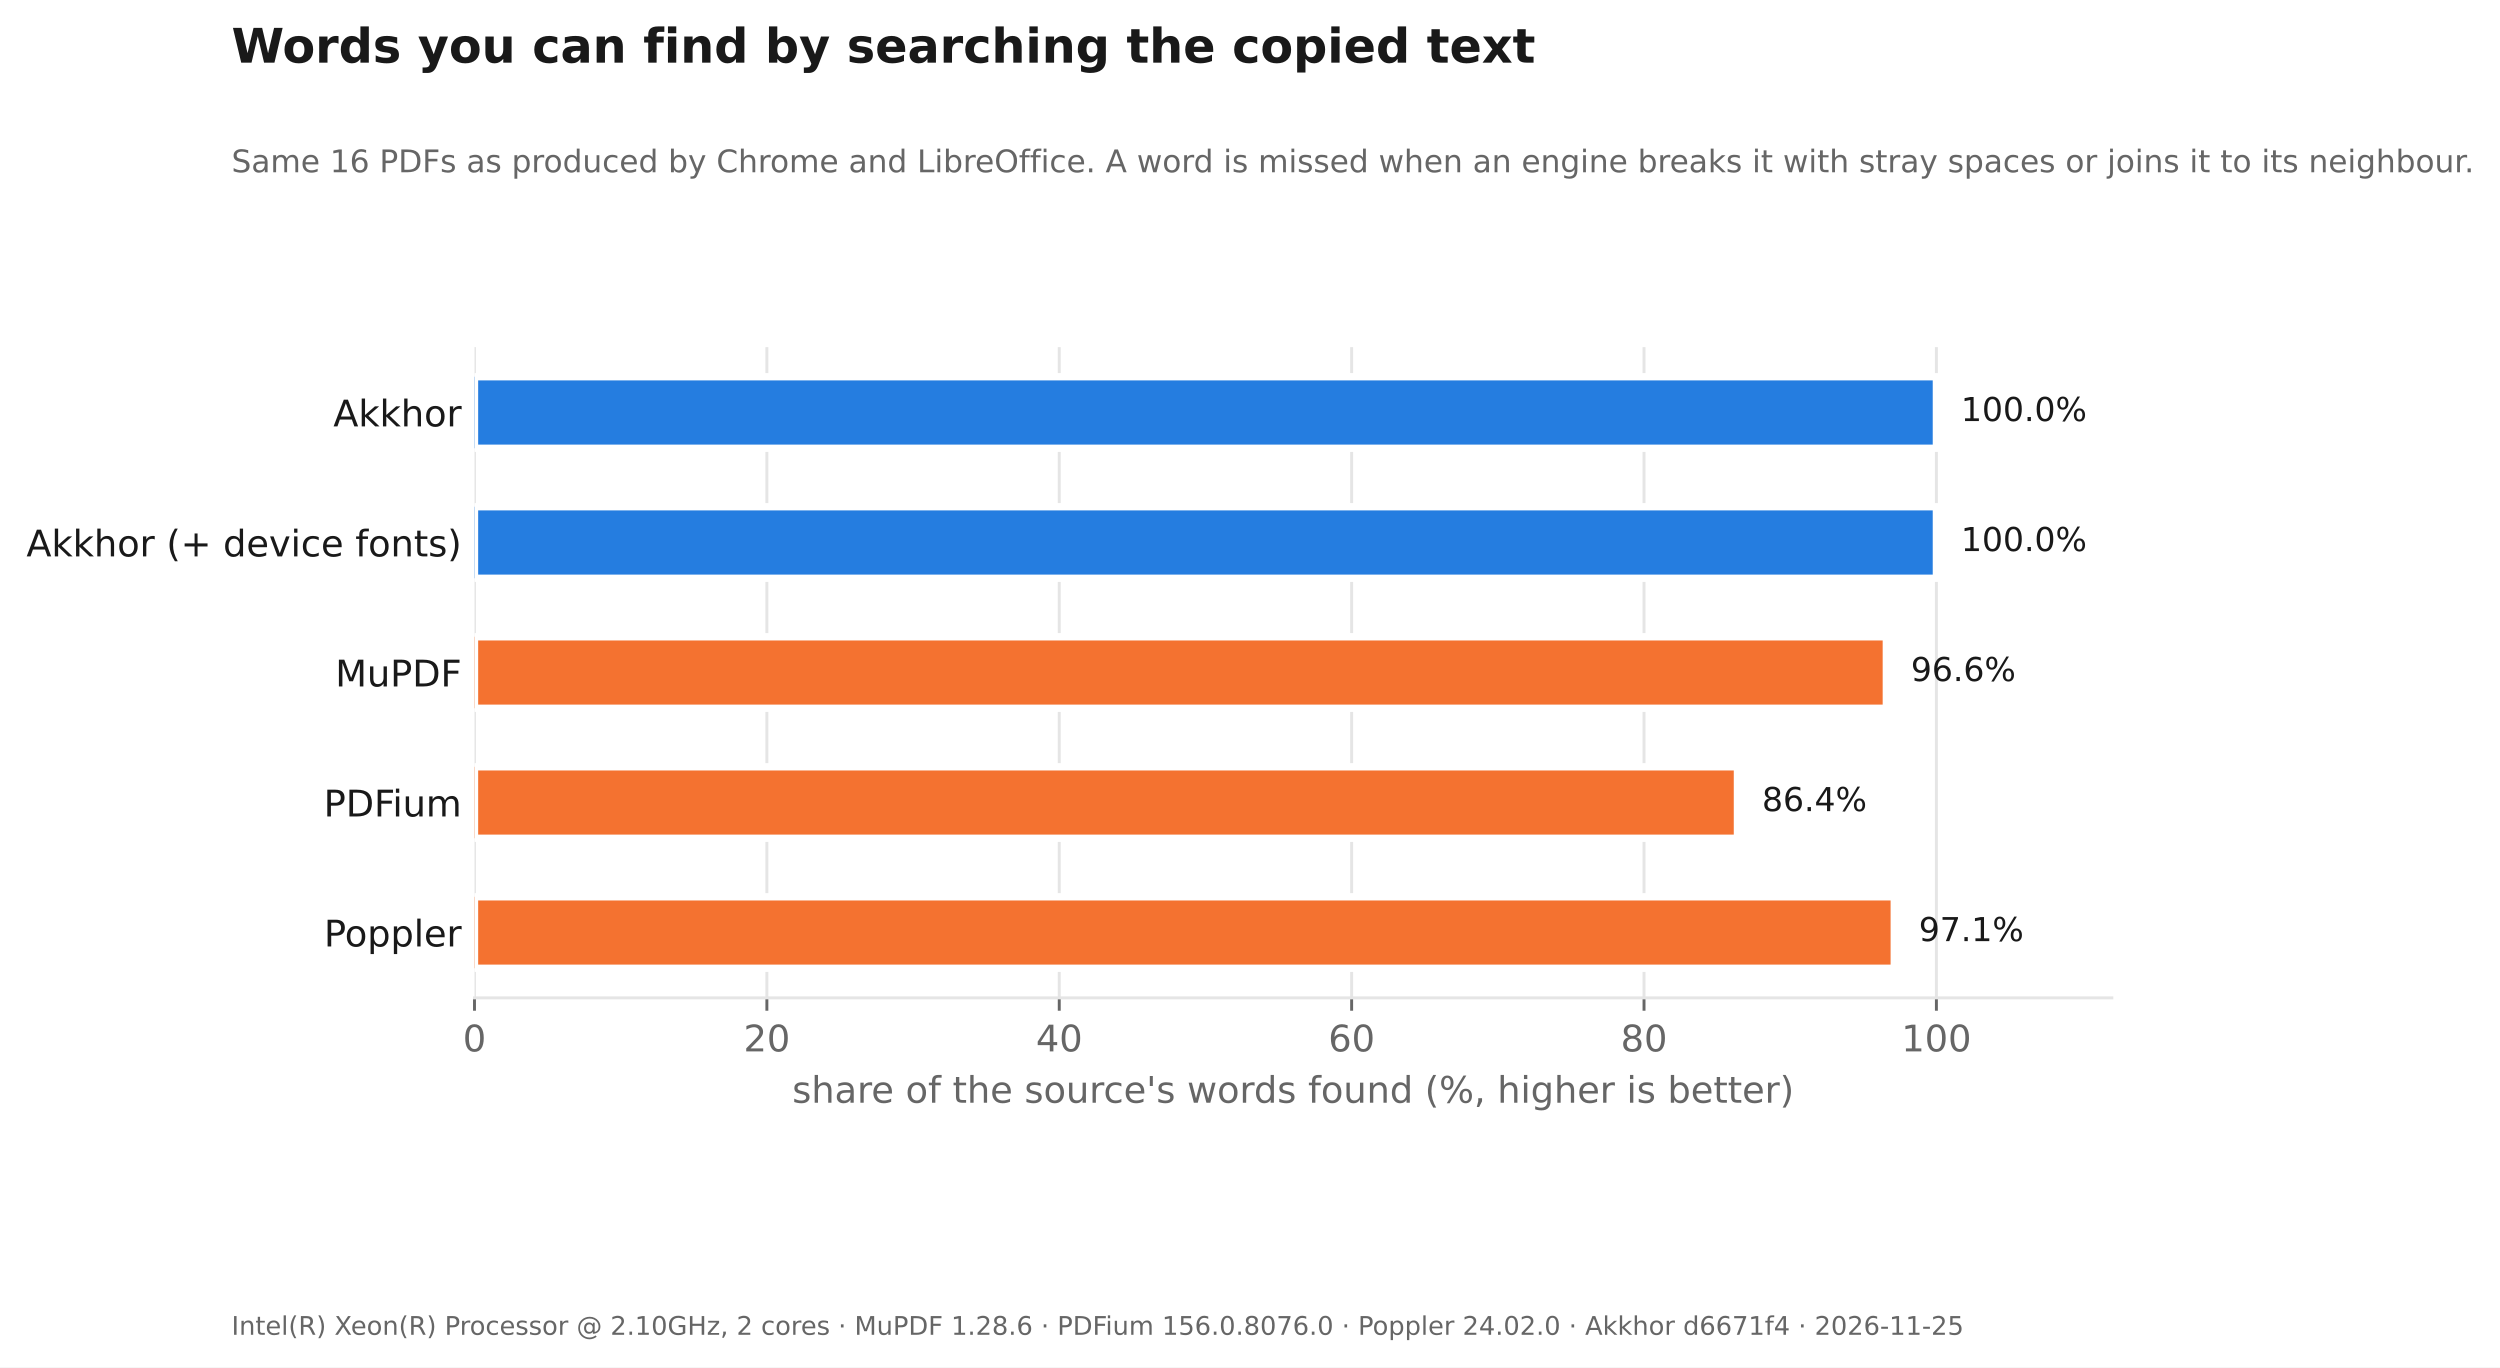
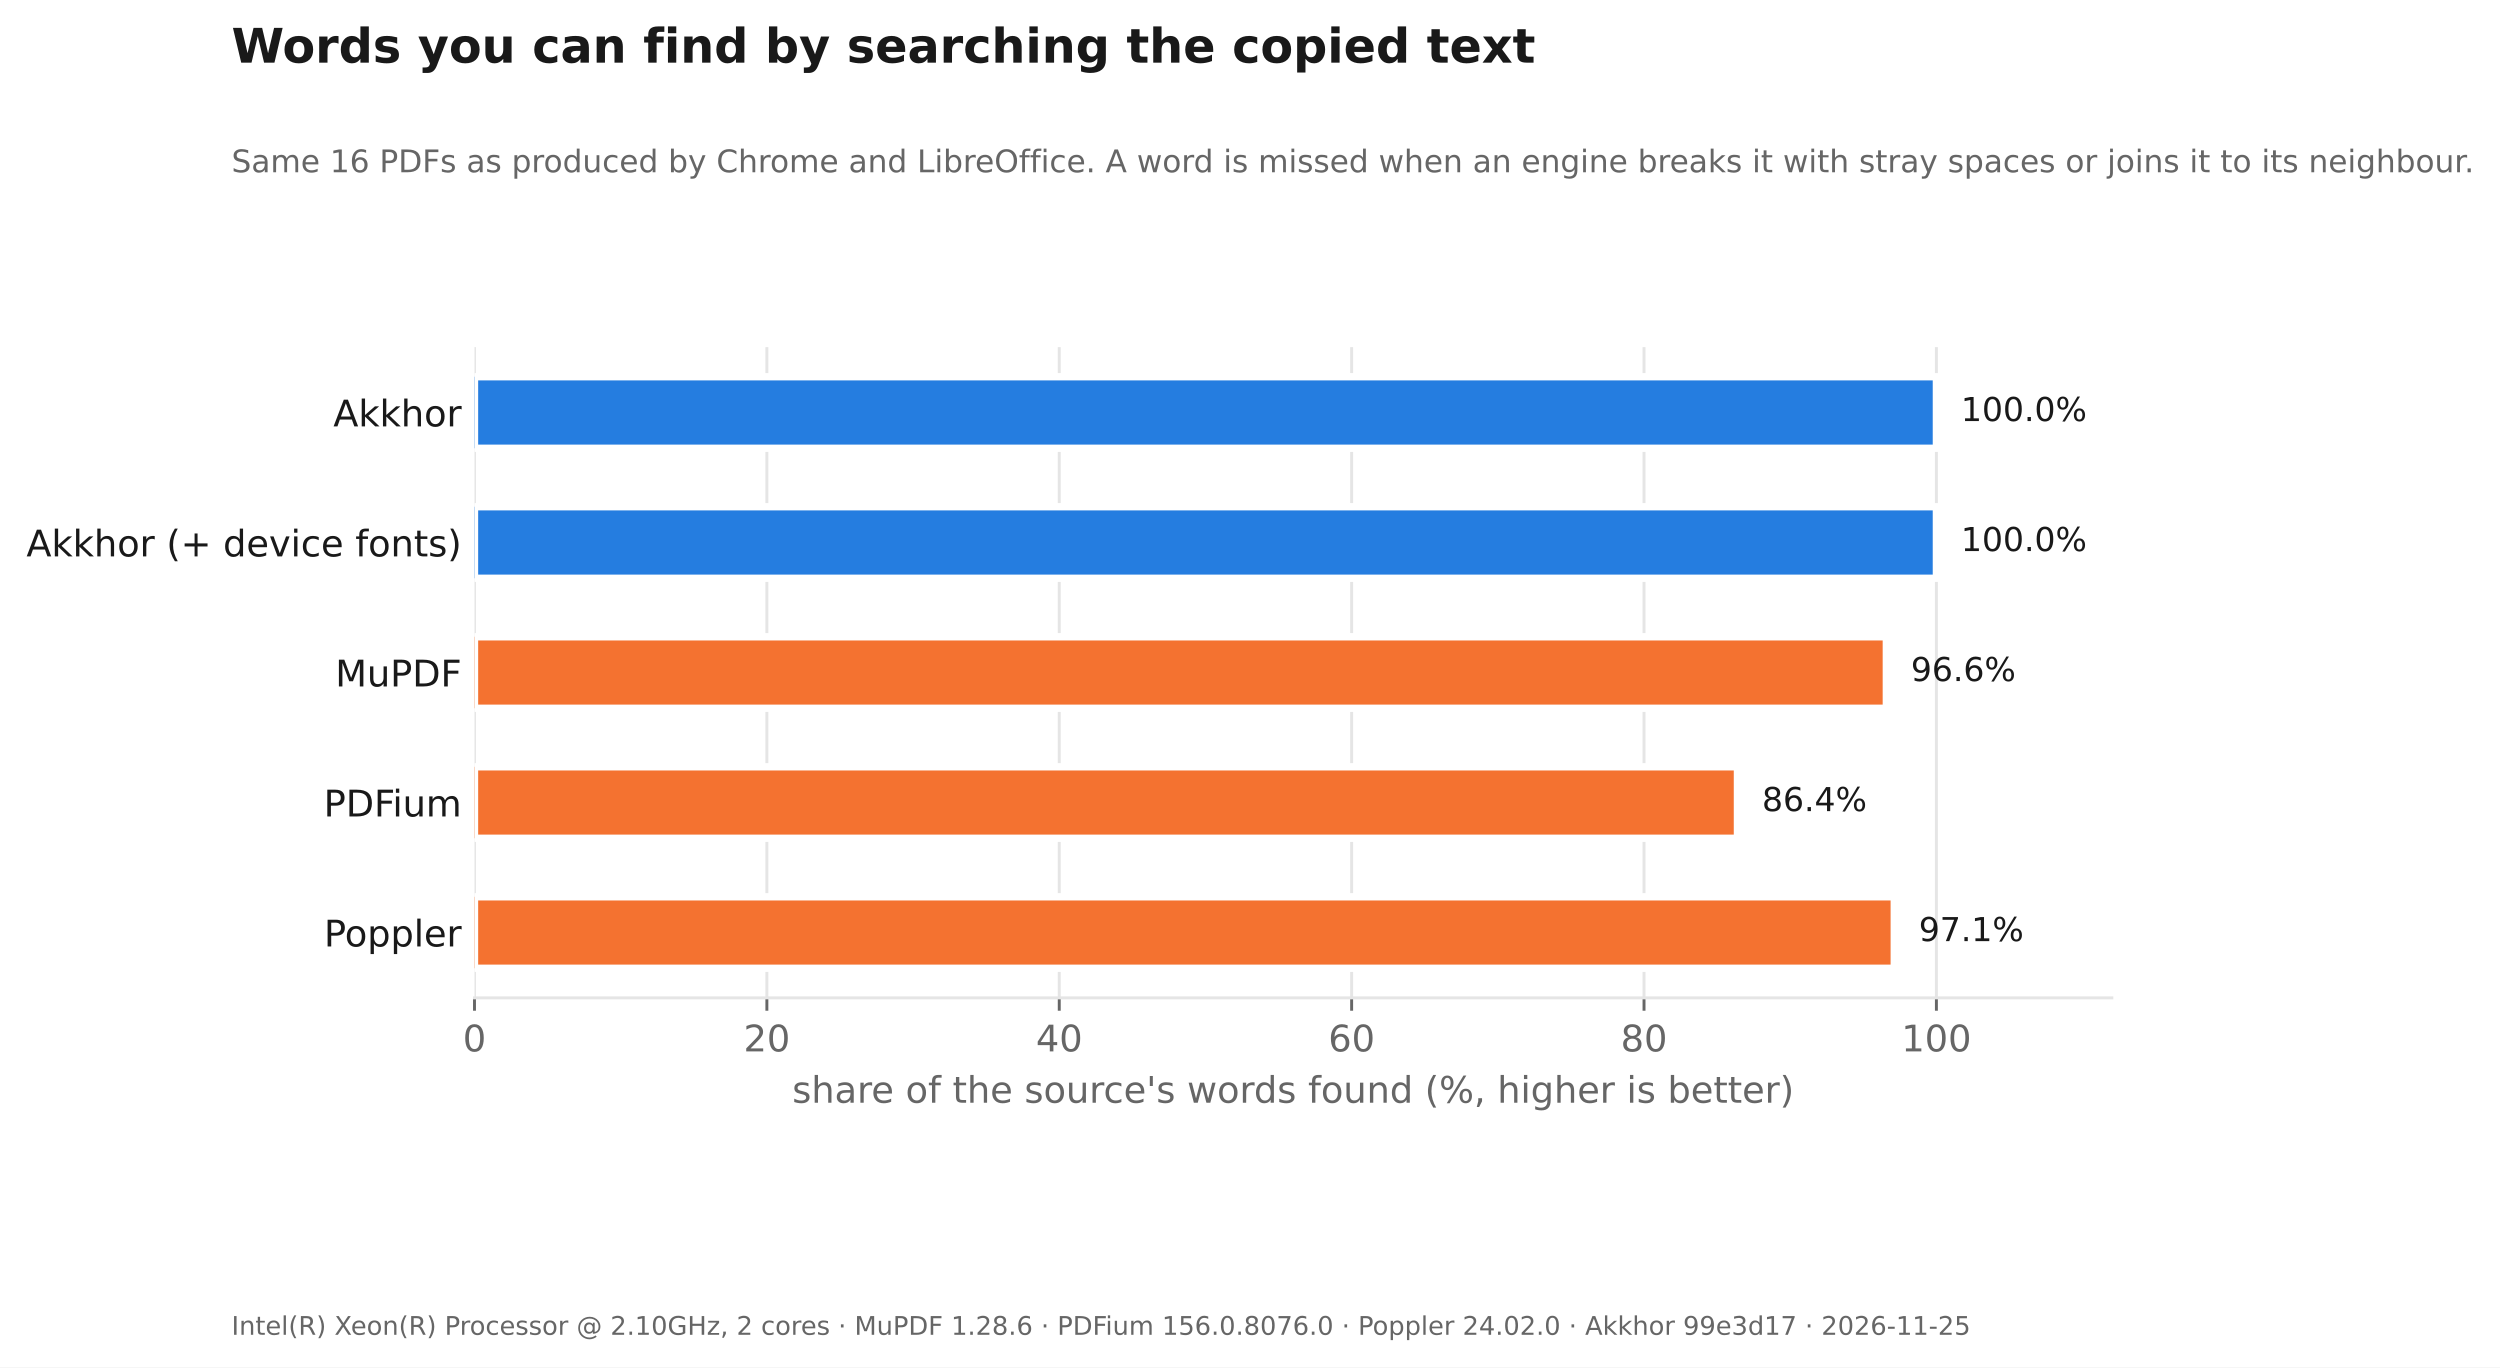
<svg xmlns="http://www.w3.org/2000/svg" xmlns:xlink="http://www.w3.org/1999/xlink" width="681.591pt" height="372.802pt" viewBox="0 0 681.591 372.802" version="1.1">
  <defs>
    <style type="text/css">*{stroke-linejoin: round; stroke-linecap: butt}</style>
  </defs>
  <g id="figure_1">
    <g id="patch_1">
      <path d="M 0 372.802  L 681.591 372.802  L 681.591 -0  L 0 -0  z " style="fill: #ffffff" />
    </g>
    <g id="axes_1">
      <g id="patch_2">
        <path d="M 129.363 272.057  L 575.763 272.057  L 575.763 94.649  L 129.363 94.649  z " style="fill: #ffffff" />
      </g>
      <g id="matplotlib.axis_1">
        <g id="xtick_1">
          <g id="line2d_1">
-             <path d="M 129.363 272.057  L 129.363 94.649  " clip-path="url(#pd5b347a4d4)" style="fill: none; stroke: #e5e5e5; stroke-width: 0.8; stroke-linecap: square" />
+             <path d="M 129.363 272.057  L 129.363 94.649  " clip-path="url(#p31f964d1e1)" style="fill: none; stroke: #e5e5e5; stroke-width: 0.8; stroke-linecap: square" />
          </g>
          <g id="line2d_2">
            <defs>
-               <path id="mc616bbad90" d="M 0 0  L 0 3.5  " style="stroke: #666666; stroke-width: 0.8" />
+               <path id="m100ad46e53" d="M 0 0  L 0 3.5  " style="stroke: #666666; stroke-width: 0.8" />
            </defs>
            <g>
-               <use xlink:href="#mc616bbad90" x="129.363" y="272.057" style="fill: #666666; stroke: #666666; stroke-width: 0.8" />
+               <use xlink:href="#m100ad46e53" x="129.363" y="272.057" style="fill: #666666; stroke: #666666; stroke-width: 0.8" />
            </g>
          </g>
          <g id="text_1">
            <text style="font-size: 10px; font-family: 'DejaVu Sans'; text-anchor: middle; fill: #666666" x="129.363" y="286.655" transform="rotate(-0 129.3625 286.6547)">0</text>
          </g>
        </g>
        <g id="xtick_2">
          <g id="line2d_3">
-             <path d="M 209.077 272.057  L 209.077 94.649  " clip-path="url(#pd5b347a4d4)" style="fill: none; stroke: #e5e5e5; stroke-width: 0.8; stroke-linecap: square" />
+             <path d="M 209.077 272.057  L 209.077 94.649  " clip-path="url(#p31f964d1e1)" style="fill: none; stroke: #e5e5e5; stroke-width: 0.8; stroke-linecap: square" />
          </g>
          <g id="line2d_4">
            <g>
-               <use xlink:href="#mc616bbad90" x="209.077" y="272.057" style="fill: #666666; stroke: #666666; stroke-width: 0.8" />
+               <use xlink:href="#m100ad46e53" x="209.077" y="272.057" style="fill: #666666; stroke: #666666; stroke-width: 0.8" />
            </g>
          </g>
          <g id="text_2">
            <text style="font-size: 10px; font-family: 'DejaVu Sans'; text-anchor: middle; fill: #666666" x="209.077" y="286.655" transform="rotate(-0 209.0768 286.6547)">20</text>
          </g>
        </g>
        <g id="xtick_3">
          <g id="line2d_5">
-             <path d="M 288.791 272.057  L 288.791 94.649  " clip-path="url(#pd5b347a4d4)" style="fill: none; stroke: #e5e5e5; stroke-width: 0.8; stroke-linecap: square" />
+             <path d="M 288.791 272.057  L 288.791 94.649  " clip-path="url(#p31f964d1e1)" style="fill: none; stroke: #e5e5e5; stroke-width: 0.8; stroke-linecap: square" />
          </g>
          <g id="line2d_6">
            <g>
-               <use xlink:href="#mc616bbad90" x="288.791" y="272.057" style="fill: #666666; stroke: #666666; stroke-width: 0.8" />
+               <use xlink:href="#m100ad46e53" x="288.791" y="272.057" style="fill: #666666; stroke: #666666; stroke-width: 0.8" />
            </g>
          </g>
          <g id="text_3">
            <text style="font-size: 10px; font-family: 'DejaVu Sans'; text-anchor: middle; fill: #666666" x="288.791" y="286.655" transform="rotate(-0 288.7911 286.6547)">40</text>
          </g>
        </g>
        <g id="xtick_4">
          <g id="line2d_7">
-             <path d="M 368.505 272.057  L 368.505 94.649  " clip-path="url(#pd5b347a4d4)" style="fill: none; stroke: #e5e5e5; stroke-width: 0.8; stroke-linecap: square" />
+             <path d="M 368.505 272.057  L 368.505 94.649  " clip-path="url(#p31f964d1e1)" style="fill: none; stroke: #e5e5e5; stroke-width: 0.8; stroke-linecap: square" />
          </g>
          <g id="line2d_8">
            <g>
-               <use xlink:href="#mc616bbad90" x="368.505" y="272.057" style="fill: #666666; stroke: #666666; stroke-width: 0.8" />
+               <use xlink:href="#m100ad46e53" x="368.505" y="272.057" style="fill: #666666; stroke: #666666; stroke-width: 0.8" />
            </g>
          </g>
          <g id="text_4">
            <text style="font-size: 10px; font-family: 'DejaVu Sans'; text-anchor: middle; fill: #666666" x="368.505" y="286.655" transform="rotate(-0 368.5054 286.6547)">60</text>
          </g>
        </g>
        <g id="xtick_5">
          <g id="line2d_9">
-             <path d="M 448.22 272.057  L 448.22 94.649  " clip-path="url(#pd5b347a4d4)" style="fill: none; stroke: #e5e5e5; stroke-width: 0.8; stroke-linecap: square" />
+             <path d="M 448.22 272.057  L 448.22 94.649  " clip-path="url(#p31f964d1e1)" style="fill: none; stroke: #e5e5e5; stroke-width: 0.8; stroke-linecap: square" />
          </g>
          <g id="line2d_10">
            <g>
-               <use xlink:href="#mc616bbad90" x="448.22" y="272.057" style="fill: #666666; stroke: #666666; stroke-width: 0.8" />
+               <use xlink:href="#m100ad46e53" x="448.22" y="272.057" style="fill: #666666; stroke: #666666; stroke-width: 0.8" />
            </g>
          </g>
          <g id="text_5">
            <text style="font-size: 10px; font-family: 'DejaVu Sans'; text-anchor: middle; fill: #666666" x="448.22" y="286.655" transform="rotate(-0 448.2196 286.6547)">80</text>
          </g>
        </g>
        <g id="xtick_6">
          <g id="line2d_11">
-             <path d="M 527.934 272.057  L 527.934 94.649  " clip-path="url(#pd5b347a4d4)" style="fill: none; stroke: #e5e5e5; stroke-width: 0.8; stroke-linecap: square" />
+             <path d="M 527.934 272.057  L 527.934 94.649  " clip-path="url(#p31f964d1e1)" style="fill: none; stroke: #e5e5e5; stroke-width: 0.8; stroke-linecap: square" />
          </g>
          <g id="line2d_12">
            <g>
-               <use xlink:href="#mc616bbad90" x="527.934" y="272.057" style="fill: #666666; stroke: #666666; stroke-width: 0.8" />
+               <use xlink:href="#m100ad46e53" x="527.934" y="272.057" style="fill: #666666; stroke: #666666; stroke-width: 0.8" />
            </g>
          </g>
          <g id="text_6">
            <text style="font-size: 10px; font-family: 'DejaVu Sans'; text-anchor: middle; fill: #666666" x="527.934" y="286.655" transform="rotate(-0 527.9339 286.6547)">100</text>
          </g>
        </g>
        <g id="text_7">
          <text style="font-size: 10px; font-family: 'DejaVu Sans'; text-anchor: middle; fill: #666666" x="352.562" y="300.655" transform="rotate(-0 352.5625 300.6555)">share of the source's words found (%, higher is better)</text>
        </g>
      </g>
      <g id="matplotlib.axis_2">
        <g id="ytick_1">
          <g id="line2d_13" />
          <g id="text_8">
            <text style="font-size: 10px; font-family: 'DejaVu Sans'; text-anchor: end; fill: #191919" x="125.862" y="116.26" transform="rotate(-0 125.8625 116.2599)">Akkhor</text>
          </g>
        </g>
        <g id="ytick_2">
          <g id="line2d_14" />
          <g id="text_9">
            <text style="font-size: 10px; font-family: 'DejaVu Sans'; text-anchor: end; fill: #191919" x="125.862" y="151.706" transform="rotate(-0 125.8625 151.7061)">Akkhor (+ device fonts)</text>
          </g>
        </g>
        <g id="ytick_3">
          <g id="line2d_15" />
          <g id="text_10">
            <text style="font-size: 10px; font-family: 'DejaVu Sans'; text-anchor: end; fill: #191919" x="125.862" y="187.152" transform="rotate(-0 125.8625 187.1518)">MuPDF</text>
          </g>
        </g>
        <g id="ytick_4">
          <g id="line2d_16" />
          <g id="text_11">
            <text style="font-size: 10px; font-family: 'DejaVu Sans'; text-anchor: end; fill: #191919" x="125.862" y="222.598" transform="rotate(-0 125.8625 222.5984)">PDFium</text>
          </g>
        </g>
        <g id="ytick_5">
          <g id="line2d_17" />
          <g id="text_12">
            <text style="font-size: 10px; font-family: 'DejaVu Sans'; text-anchor: end; fill: #191919" x="125.862" y="258.045" transform="rotate(-0 125.8625 258.0445)">Poppler</text>
          </g>
        </g>
      </g>
      <g id="patch_3">
-         <path d="M 129.363 122.208  L 527.934 122.208  L 527.934 102.713  L 129.363 102.713  z " clip-path="url(#pd5b347a4d4)" style="fill: #257de0; stroke: #ffffff; stroke-width: 2; stroke-linejoin: miter" />
+         <path d="M 129.363 122.208  L 527.934 122.208  L 527.934 102.713  L 129.363 102.713  z " clip-path="url(#p31f964d1e1)" style="fill: #257de0; stroke: #ffffff; stroke-width: 2; stroke-linejoin: miter" />
      </g>
      <g id="patch_4">
-         <path d="M 129.363 157.655  L 527.934 157.655  L 527.934 138.159  L 129.363 138.159  z " clip-path="url(#pd5b347a4d4)" style="fill: #257de0; stroke: #ffffff; stroke-width: 2; stroke-linejoin: miter" />
+         <path d="M 129.363 157.655  L 527.934 157.655  L 527.934 138.159  L 129.363 138.159  z " clip-path="url(#p31f964d1e1)" style="fill: #257de0; stroke: #ffffff; stroke-width: 2; stroke-linejoin: miter" />
      </g>
      <g id="patch_5">
-         <path d="M 129.363 193.101  L 514.286 193.101  L 514.286 173.605  L 129.363 173.605  z " clip-path="url(#pd5b347a4d4)" style="fill: #f47230; stroke: #ffffff; stroke-width: 2; stroke-linejoin: miter" />
+         <path d="M 129.363 193.101  L 514.286 193.101  L 514.286 173.605  L 129.363 173.605  z " clip-path="url(#p31f964d1e1)" style="fill: #f47230; stroke: #ffffff; stroke-width: 2; stroke-linejoin: miter" />
      </g>
      <g id="patch_6">
-         <path d="M 129.363 228.547  L 473.69 228.547  L 473.69 209.051  L 129.363 209.051  z " clip-path="url(#pd5b347a4d4)" style="fill: #f47230; stroke: #ffffff; stroke-width: 2; stroke-linejoin: miter" />
+         <path d="M 129.363 228.547  L 473.69 228.547  L 473.69 209.051  L 129.363 209.051  z " clip-path="url(#p31f964d1e1)" style="fill: #f47230; stroke: #ffffff; stroke-width: 2; stroke-linejoin: miter" />
      </g>
      <g id="patch_7">
-         <path d="M 129.363 263.993  L 516.447 263.993  L 516.447 244.498  L 129.363 244.498  z " clip-path="url(#pd5b347a4d4)" style="fill: #f47230; stroke: #ffffff; stroke-width: 2; stroke-linejoin: miter" />
+         <path d="M 129.363 263.993  L 516.447 263.993  L 516.447 244.498  L 129.363 244.498  z " clip-path="url(#p31f964d1e1)" style="fill: #f47230; stroke: #ffffff; stroke-width: 2; stroke-linejoin: miter" />
      </g>
      <g id="patch_8">
        <path d="M 129.363 272.057  L 575.763 272.057  " style="fill: none; stroke: #e5e5e5; stroke-width: 0.8; stroke-linejoin: miter; stroke-linecap: square" />
      </g>
      <g id="text_13">
        <text style="font-size: 9px; font-family: 'DejaVu Sans'; text-anchor: start; fill: #191919" x="534.63" y="114.799" transform="rotate(-0 534.6299 114.7986)">100.0%</text>
      </g>
      <g id="text_14">
        <text style="font-size: 9px; font-family: 'DejaVu Sans'; text-anchor: start; fill: #191919" x="534.63" y="150.245" transform="rotate(-0 534.6299 150.2448)">100.0%</text>
      </g>
      <g id="text_15">
        <text style="font-size: 9px; font-family: 'DejaVu Sans'; text-anchor: start; fill: #191919" x="520.982" y="185.691" transform="rotate(-0 520.9818 185.6909)">96.6%</text>
      </g>
      <g id="text_16">
        <text style="font-size: 9px; font-family: 'DejaVu Sans'; text-anchor: start; fill: #191919" x="480.386" y="221.137" transform="rotate(-0 480.3859 221.1371)">86.4%</text>
      </g>
      <g id="text_17">
        <text style="font-size: 9px; font-family: 'DejaVu Sans'; text-anchor: start; fill: #191919" x="523.143" y="256.583" transform="rotate(-0 523.1426 256.5832)">97.1%</text>
      </g>
    </g>
    <g id="text_18">
      <text style="font-weight: 700; font-size: 13px; font-family: 'DejaVu Sans'; text-anchor: start; fill: #191919" x="63.123" y="17.078" transform="rotate(-0 63.1225 17.07797)">Words you can find by searching the copied text</text>
    </g>
    <g id="text_19">
      <text style="font-size: 8.5px; font-family: 'DejaVu Sans'; text-anchor: start; fill: #666666" x="63.123" y="46.959" transform="rotate(-0 63.1225 46.95902)">Same 16 PDFs as produced by Chrome and LibreOffice. A word is missed when an engine breaks it with stray spaces or joins it to its neighbour.</text>
    </g>
    <g id="text_20">
-       <text style="font-size: 7px; font-family: 'DejaVu Sans'; text-anchor: start; fill: #666666" x="63.123" y="363.92" transform="rotate(-0 63.1225 363.9199)">Intel(R) Xeon(R) Processor @ 2.10GHz, 2 cores · MuPDF 1.28.6 · PDFium 156.0.8076.0 · Poppler 24.02.0 · Akkhor d6671f4 · 2026-11-25</text>
+       <text style="font-size: 7px; font-family: 'DejaVu Sans'; text-anchor: start; fill: #666666" x="63.123" y="363.92" transform="rotate(-0 63.1225 363.9199)">Intel(R) Xeon(R) Processor @ 2.10GHz, 2 cores · MuPDF 1.28.6 · PDFium 156.0.8076.0 · Poppler 24.02.0 · Akkhor 99e3d17 · 2026-11-25</text>
    </g>
  </g>
  <defs>
-     <clipPath id="pd5b347a4d4">
+     <clipPath id="p31f964d1e1">
      <rect x="129.363" y="94.649" width="446.4" height="177.408" />
    </clipPath>
  </defs>
</svg>
